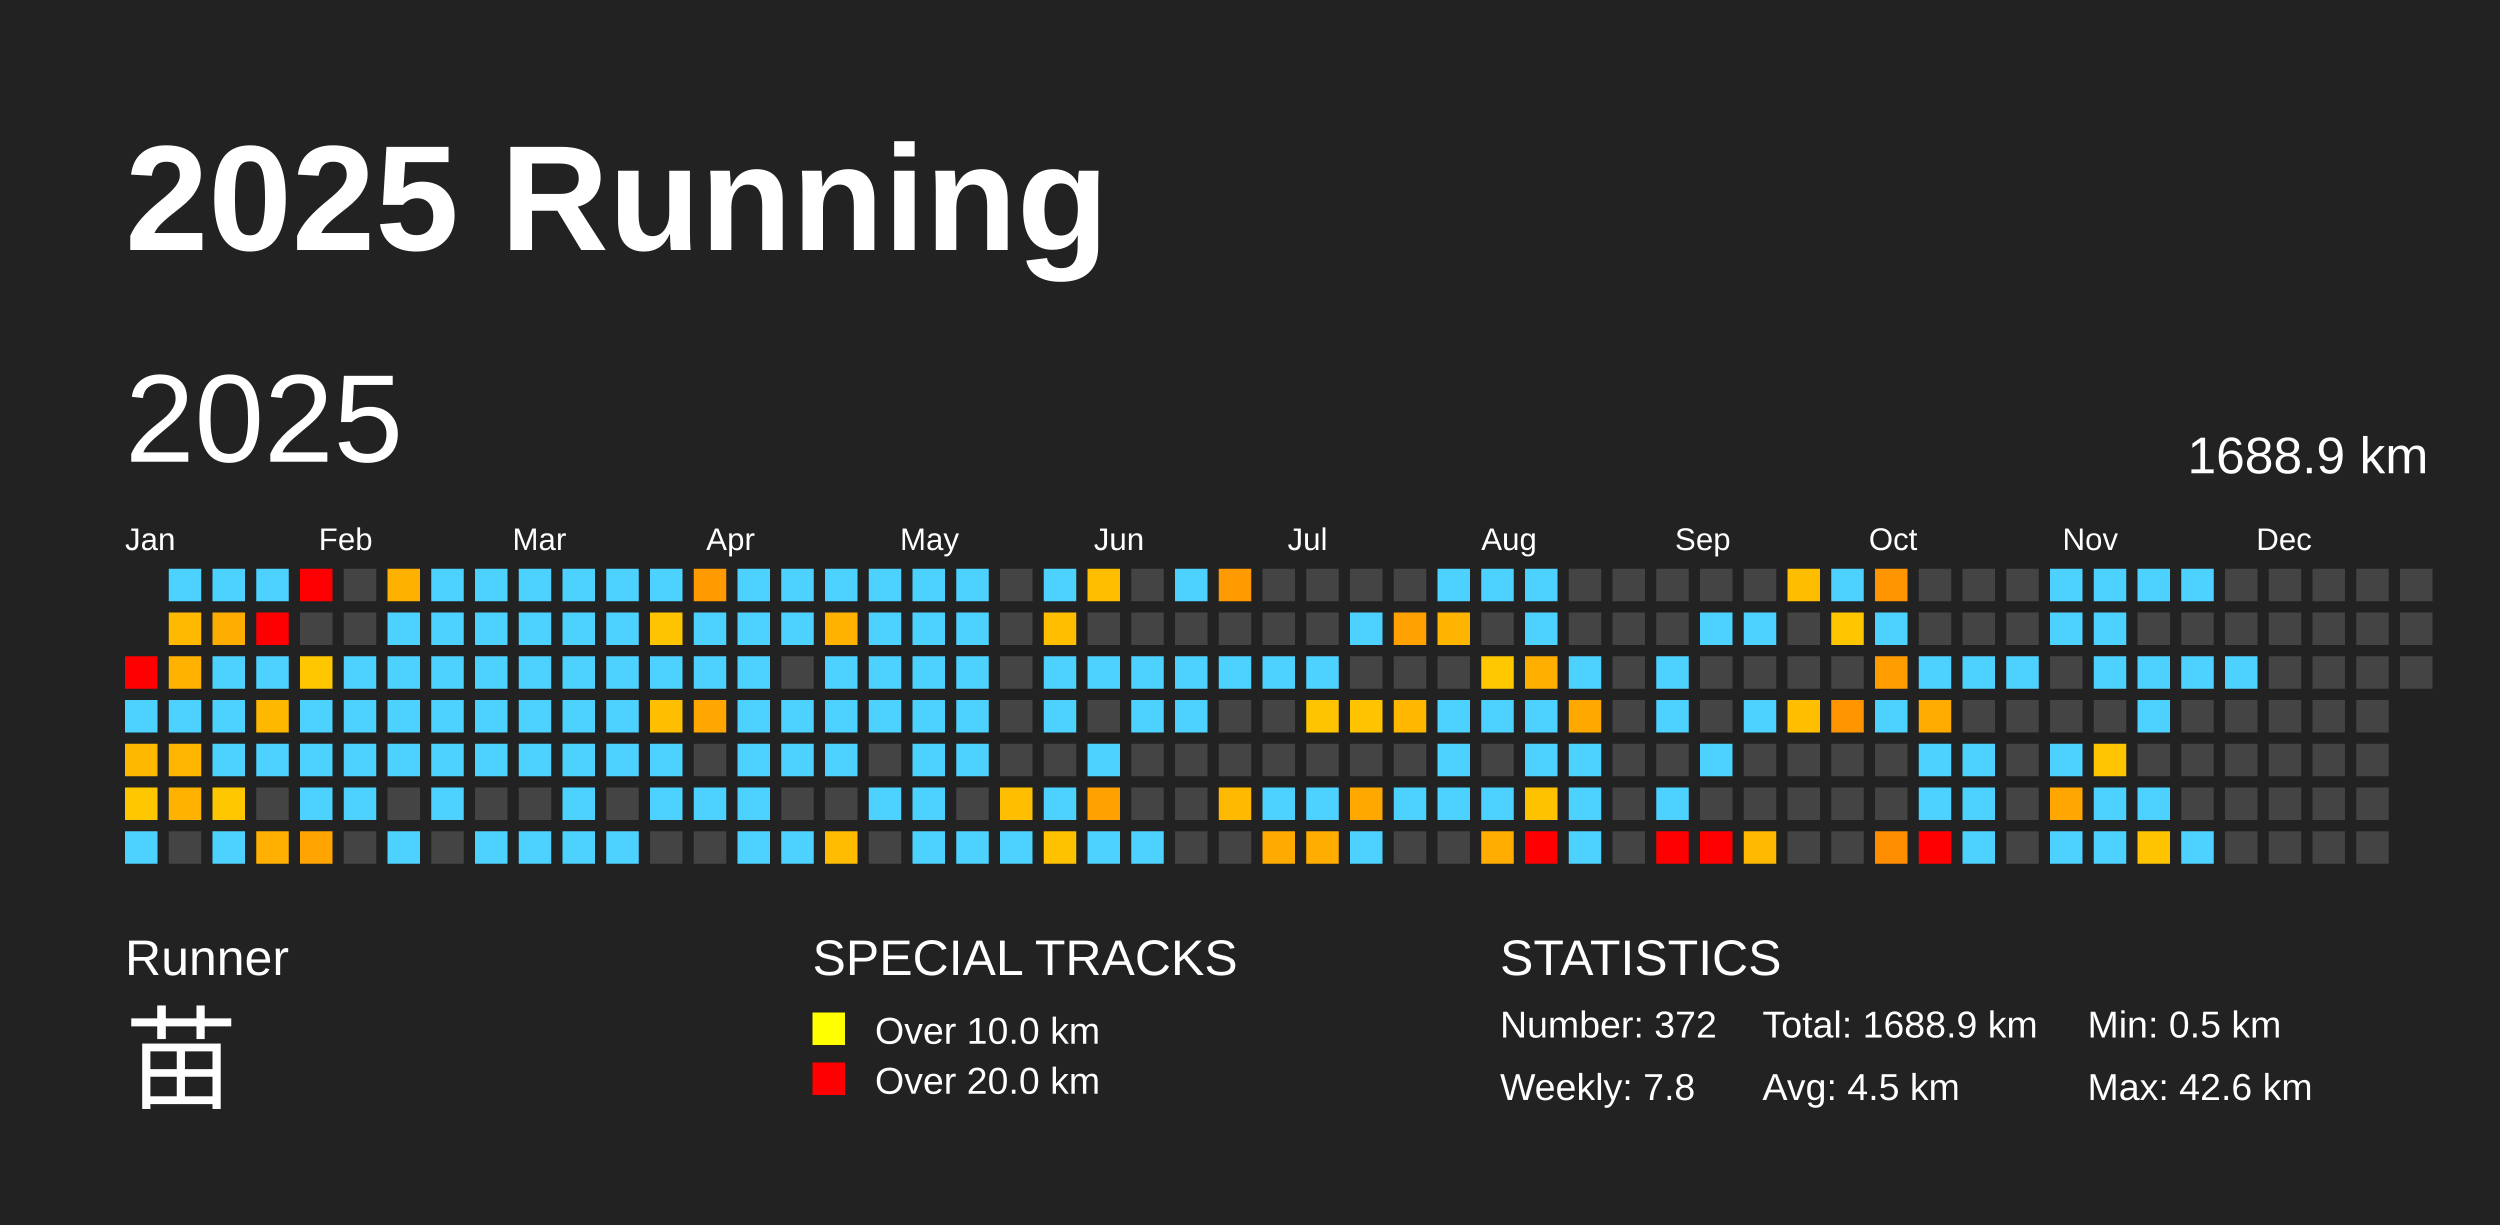
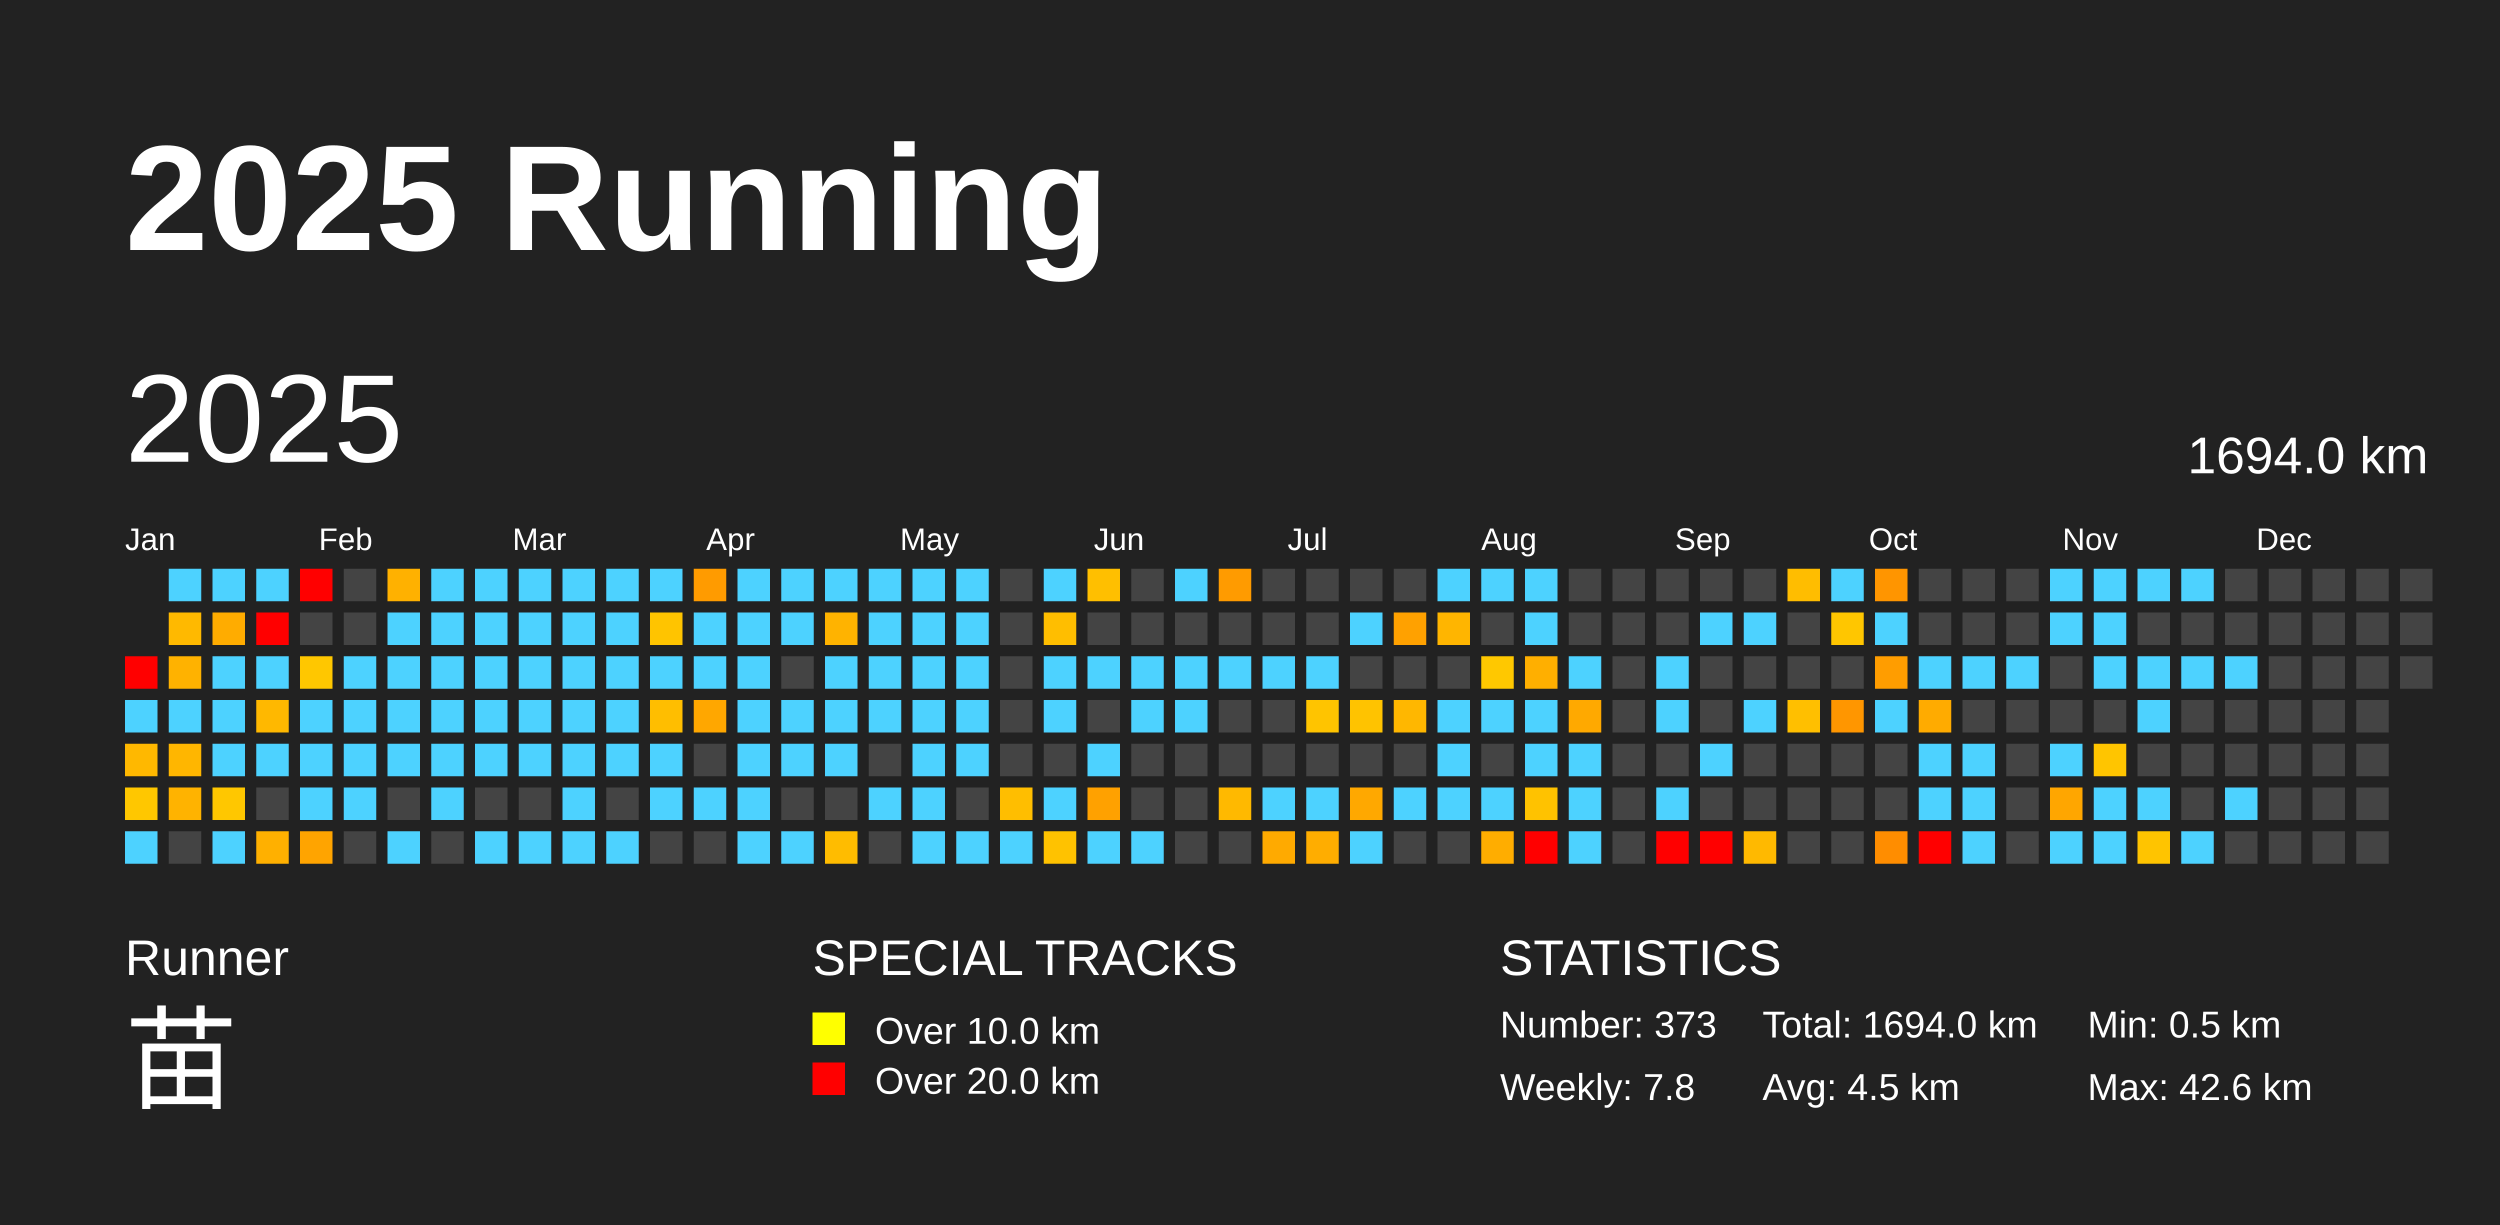
<svg xmlns="http://www.w3.org/2000/svg" baseProfile="full" height="98mm" version="1.1" viewBox="0,0,200,98" width="200mm">
  <defs />
  <rect fill="#222222" height="98" width="200" x="0" y="0" />
  <text fill="#FFFFFF" style="font-size:12px; font-family:Arial; font-weight:bold;" x="10" y="20">2025 Running</text>
  <text fill="#FFFFFF" style="font-size:4px; font-family:Arial" x="10" y="78">Runner</text>
  <text fill="#FFFFFF" style="font-size:9px; font-family:Arial" x="10" y="88">苗</text>
  <text fill="#FFFFFF" style="font-size:4px; font-family:Arial" x="65" y="78">SPECIAL TRACKS</text>
  <rect fill="yellow" height="2.6" width="2.6" x="65" y="81" />
  <text fill="#FFFFFF" style="font-size:3px; font-family:Arial" x="70" y="83.5">Over 10.0 km</text>
  <rect fill="red" height="2.6" width="2.6" x="65" y="85" />
  <text fill="#FFFFFF" style="font-size:3px; font-family:Arial" x="70" y="87.5">Over 20.0 km</text>
  <text fill="#FFFFFF" style="font-size:4px; font-family:Arial" x="120" y="78">STATISTICS</text>
-   <text fill="#FFFFFF" style="font-size:3px; font-family:Arial" x="120" y="83">Number: 372</text>
+   <text fill="#FFFFFF" style="font-size:3px; font-family:Arial" x="120" y="83">Number: 373</text>
  <text fill="#FFFFFF" style="font-size:3px; font-family:Arial" x="120" y="88">Weekly: 7.8</text>
-   <text fill="#FFFFFF" style="font-size:3px; font-family:Arial" x="141" y="83">Total: 1688.9 km</text>
+   <text fill="#FFFFFF" style="font-size:3px; font-family:Arial" x="141" y="83">Total: 1694.0 km</text>
  <text fill="#FFFFFF" style="font-size:3px; font-family:Arial" x="141" y="88">Avg: 4.5 km</text>
  <text fill="#FFFFFF" style="font-size:3px; font-family:Arial" x="167" y="83">Min: 0.5 km</text>
  <text fill="#FFFFFF" style="font-size:3px; font-family:Arial" x="167" y="88">Max: 42.6 km</text>
  <text dominant-baseline="hanging" fill="#FFFFFF" style="font-size:10.0px; font-family:Arial;" x="10" y="30">2025</text>
-   <text dominant-baseline="hanging" fill="#FFFFFF" style="font-size:4.125px; font-family:Arial;" x="175" y="35">1688.9 km</text>
+   <text dominant-baseline="hanging" fill="#FFFFFF" style="font-size:4.125px; font-family:Arial;" x="175" y="35">1694.0 km</text>
  <text fill="#FFFFFF" style="font-size:2.5px; font-family:Arial" x="10.0" y="44">Jan</text>
  <text fill="#FFFFFF" style="font-size:2.5px; font-family:Arial" x="25.5" y="44">Feb</text>
  <text fill="#FFFFFF" style="font-size:2.5px; font-family:Arial" x="41.0" y="44">Mar</text>
  <text fill="#FFFFFF" style="font-size:2.5px; font-family:Arial" x="56.5" y="44">Apr</text>
  <text fill="#FFFFFF" style="font-size:2.5px; font-family:Arial" x="72.0" y="44">May</text>
  <text fill="#FFFFFF" style="font-size:2.5px; font-family:Arial" x="87.5" y="44">Jun</text>
  <text fill="#FFFFFF" style="font-size:2.5px; font-family:Arial" x="103.0" y="44">Jul</text>
  <text fill="#FFFFFF" style="font-size:2.5px; font-family:Arial" x="118.5" y="44">Aug</text>
  <text fill="#FFFFFF" style="font-size:2.5px; font-family:Arial" x="134.0" y="44">Sep</text>
  <text fill="#FFFFFF" style="font-size:2.5px; font-family:Arial" x="149.5" y="44">Oct</text>
  <text fill="#FFFFFF" style="font-size:2.5px; font-family:Arial" x="165.0" y="44">Nov</text>
  <text fill="#FFFFFF" style="font-size:2.5px; font-family:Arial" x="180.5" y="44">Dec</text>
  <rect fill="red" height="2.6" width="2.6" x="10.0" y="52.5" />
  <rect fill="#4dd2ff" height="2.6" width="2.6" x="10.0" y="56.0" />
  <rect fill="#ffb800" height="2.6" width="2.6" x="10.0" y="59.5" />
  <rect fill="#ffc700" height="2.6" width="2.6" x="10.0" y="63.0" />
  <rect fill="#4dd2ff" height="2.6" width="2.6" x="10.0" y="66.5" />
  <rect fill="#4dd2ff" height="2.6" width="2.6" x="13.5" y="45.5" />
  <rect fill="#ffb900" height="2.6" width="2.6" x="13.5" y="49.0" />
  <rect fill="#ffb200" height="2.6" width="2.6" x="13.5" y="52.5" />
  <rect fill="#4dd2ff" height="2.6" width="2.6" x="13.5" y="56.0" />
  <rect fill="#ffb600" height="2.6" width="2.6" x="13.5" y="59.5" />
  <rect fill="#ffb300" height="2.6" width="2.6" x="13.5" y="63.0" />
  <rect fill="#444444" height="2.6" width="2.6" x="13.5" y="66.5" />
  <rect fill="#4dd2ff" height="2.6" width="2.6" x="17.0" y="45.5" />
  <rect fill="#ffac00" height="2.6" width="2.6" x="17.0" y="49.0" />
  <rect fill="#4dd2ff" height="2.6" width="2.6" x="17.0" y="52.5" />
  <rect fill="#4dd2ff" height="2.6" width="2.6" x="17.0" y="56.0" />
  <rect fill="#4dd2ff" height="2.6" width="2.6" x="17.0" y="59.5" />
  <rect fill="#ffc700" height="2.6" width="2.6" x="17.0" y="63.0" />
  <rect fill="#4dd2ff" height="2.6" width="2.6" x="17.0" y="66.5" />
  <rect fill="#4dd2ff" height="2.6" width="2.6" x="20.5" y="45.5" />
  <rect fill="red" height="2.6" width="2.6" x="20.5" y="49.0" />
  <rect fill="#4dd2ff" height="2.6" width="2.6" x="20.5" y="52.5" />
  <rect fill="#ffb800" height="2.6" width="2.6" x="20.5" y="56.0" />
  <rect fill="#4dd2ff" height="2.6" width="2.6" x="20.5" y="59.5" />
  <rect fill="#444444" height="2.6" width="2.6" x="20.5" y="63.0" />
  <rect fill="#ffb000" height="2.6" width="2.6" x="20.5" y="66.5" />
  <rect fill="red" height="2.6" width="2.6" x="24.0" y="45.5" />
  <rect fill="#444444" height="2.6" width="2.6" x="24.0" y="49.0" />
  <rect fill="#ffc700" height="2.6" width="2.6" x="24.0" y="52.5" />
  <rect fill="#4dd2ff" height="2.6" width="2.6" x="24.0" y="56.0" />
  <rect fill="#4dd2ff" height="2.6" width="2.6" x="24.0" y="59.5" />
  <rect fill="#4dd2ff" height="2.6" width="2.6" x="24.0" y="63.0" />
  <rect fill="#ffa400" height="2.6" width="2.6" x="24.0" y="66.5" />
  <rect fill="#444444" height="2.6" width="2.6" x="27.5" y="45.5" />
  <rect fill="#444444" height="2.6" width="2.6" x="27.5" y="49.0" />
  <rect fill="#4dd2ff" height="2.6" width="2.6" x="27.5" y="52.5" />
  <rect fill="#4dd2ff" height="2.6" width="2.6" x="27.5" y="56.0" />
  <rect fill="#4dd2ff" height="2.6" width="2.6" x="27.5" y="59.5" />
  <rect fill="#4dd2ff" height="2.6" width="2.6" x="27.5" y="63.0" />
  <rect fill="#444444" height="2.6" width="2.6" x="27.5" y="66.5" />
  <rect fill="#ffb100" height="2.6" width="2.6" x="31.0" y="45.5" />
  <rect fill="#4dd2ff" height="2.6" width="2.6" x="31.0" y="49.0" />
  <rect fill="#4dd2ff" height="2.6" width="2.6" x="31.0" y="52.5" />
  <rect fill="#4dd2ff" height="2.6" width="2.6" x="31.0" y="56.0" />
  <rect fill="#4dd2ff" height="2.6" width="2.6" x="31.0" y="59.5" />
  <rect fill="#444444" height="2.6" width="2.6" x="31.0" y="63.0" />
  <rect fill="#4dd2ff" height="2.6" width="2.6" x="31.0" y="66.5" />
  <rect fill="#4dd2ff" height="2.6" width="2.6" x="34.5" y="45.5" />
  <rect fill="#4dd2ff" height="2.6" width="2.6" x="34.5" y="49.0" />
  <rect fill="#4dd2ff" height="2.6" width="2.6" x="34.5" y="52.5" />
  <rect fill="#4dd2ff" height="2.6" width="2.6" x="34.5" y="56.0" />
  <rect fill="#4dd2ff" height="2.6" width="2.6" x="34.5" y="59.5" />
  <rect fill="#4dd2ff" height="2.6" width="2.6" x="34.5" y="63.0" />
  <rect fill="#444444" height="2.6" width="2.6" x="34.5" y="66.5" />
  <rect fill="#4dd2ff" height="2.6" width="2.6" x="38.0" y="45.5" />
  <rect fill="#4dd2ff" height="2.6" width="2.6" x="38.0" y="49.0" />
  <rect fill="#4dd2ff" height="2.6" width="2.6" x="38.0" y="52.5" />
  <rect fill="#4dd2ff" height="2.6" width="2.6" x="38.0" y="56.0" />
  <rect fill="#4dd2ff" height="2.6" width="2.6" x="38.0" y="59.5" />
  <rect fill="#444444" height="2.6" width="2.6" x="38.0" y="63.0" />
  <rect fill="#4dd2ff" height="2.6" width="2.6" x="38.0" y="66.5" />
  <rect fill="#4dd2ff" height="2.6" width="2.6" x="41.5" y="45.5" />
  <rect fill="#4dd2ff" height="2.6" width="2.6" x="41.5" y="49.0" />
  <rect fill="#4dd2ff" height="2.6" width="2.6" x="41.5" y="52.5" />
  <rect fill="#4dd2ff" height="2.6" width="2.6" x="41.5" y="56.0" />
  <rect fill="#4dd2ff" height="2.6" width="2.6" x="41.5" y="59.5" />
  <rect fill="#444444" height="2.6" width="2.6" x="41.5" y="63.0" />
  <rect fill="#4dd2ff" height="2.6" width="2.6" x="41.5" y="66.5" />
  <rect fill="#4dd2ff" height="2.6" width="2.6" x="45.0" y="45.5" />
  <rect fill="#4dd2ff" height="2.6" width="2.6" x="45.0" y="49.0" />
  <rect fill="#4dd2ff" height="2.6" width="2.6" x="45.0" y="52.5" />
  <rect fill="#4dd2ff" height="2.6" width="2.6" x="45.0" y="56.0" />
  <rect fill="#4dd2ff" height="2.6" width="2.6" x="45.0" y="59.5" />
  <rect fill="#4dd2ff" height="2.6" width="2.6" x="45.0" y="63.0" />
  <rect fill="#4dd2ff" height="2.6" width="2.6" x="45.0" y="66.5" />
  <rect fill="#4dd2ff" height="2.6" width="2.6" x="48.5" y="45.5" />
  <rect fill="#4dd2ff" height="2.6" width="2.6" x="48.5" y="49.0" />
  <rect fill="#4dd2ff" height="2.6" width="2.6" x="48.5" y="52.5" />
  <rect fill="#4dd2ff" height="2.6" width="2.6" x="48.5" y="56.0" />
  <rect fill="#4dd2ff" height="2.6" width="2.6" x="48.5" y="59.5" />
  <rect fill="#444444" height="2.6" width="2.6" x="48.5" y="63.0" />
  <rect fill="#4dd2ff" height="2.6" width="2.6" x="48.5" y="66.5" />
  <rect fill="#4dd2ff" height="2.6" width="2.6" x="52.0" y="45.5" />
  <rect fill="#ffc400" height="2.6" width="2.6" x="52.0" y="49.0" />
  <rect fill="#4dd2ff" height="2.6" width="2.6" x="52.0" y="52.5" />
  <rect fill="#ffbe00" height="2.6" width="2.6" x="52.0" y="56.0" />
  <rect fill="#4dd2ff" height="2.6" width="2.6" x="52.0" y="59.5" />
  <rect fill="#4dd2ff" height="2.6" width="2.6" x="52.0" y="63.0" />
  <rect fill="#444444" height="2.6" width="2.6" x="52.0" y="66.5" />
  <rect fill="#ff9b00" height="2.6" width="2.6" x="55.5" y="45.5" />
  <rect fill="#4dd2ff" height="2.6" width="2.6" x="55.5" y="49.0" />
  <rect fill="#4dd2ff" height="2.6" width="2.6" x="55.5" y="52.5" />
  <rect fill="#ffa700" height="2.6" width="2.6" x="55.5" y="56.0" />
  <rect fill="#444444" height="2.6" width="2.6" x="55.5" y="59.5" />
  <rect fill="#4dd2ff" height="2.6" width="2.6" x="55.5" y="63.0" />
  <rect fill="#444444" height="2.6" width="2.6" x="55.5" y="66.5" />
  <rect fill="#4dd2ff" height="2.6" width="2.6" x="59.0" y="45.5" />
  <rect fill="#4dd2ff" height="2.6" width="2.6" x="59.0" y="49.0" />
  <rect fill="#4dd2ff" height="2.6" width="2.6" x="59.0" y="52.5" />
  <rect fill="#4dd2ff" height="2.6" width="2.6" x="59.0" y="56.0" />
  <rect fill="#4dd2ff" height="2.6" width="2.6" x="59.0" y="59.5" />
  <rect fill="#4dd2ff" height="2.6" width="2.6" x="59.0" y="63.0" />
  <rect fill="#4dd2ff" height="2.6" width="2.6" x="59.0" y="66.5" />
  <rect fill="#4dd2ff" height="2.6" width="2.6" x="62.5" y="45.5" />
  <rect fill="#4dd2ff" height="2.6" width="2.6" x="62.5" y="49.0" />
  <rect fill="#444444" height="2.6" width="2.6" x="62.5" y="52.5" />
  <rect fill="#4dd2ff" height="2.6" width="2.6" x="62.5" y="56.0" />
  <rect fill="#4dd2ff" height="2.6" width="2.6" x="62.5" y="59.5" />
  <rect fill="#444444" height="2.6" width="2.6" x="62.5" y="63.0" />
  <rect fill="#4dd2ff" height="2.6" width="2.6" x="62.5" y="66.5" />
  <rect fill="#4dd2ff" height="2.6" width="2.6" x="66.0" y="45.5" />
  <rect fill="#ffb300" height="2.6" width="2.6" x="66.0" y="49.0" />
  <rect fill="#4dd2ff" height="2.6" width="2.6" x="66.0" y="52.5" />
  <rect fill="#4dd2ff" height="2.6" width="2.6" x="66.0" y="56.0" />
  <rect fill="#4dd2ff" height="2.6" width="2.6" x="66.0" y="59.5" />
  <rect fill="#444444" height="2.6" width="2.6" x="66.0" y="63.0" />
  <rect fill="#ffbc00" height="2.6" width="2.6" x="66.0" y="66.5" />
  <rect fill="#4dd2ff" height="2.6" width="2.6" x="69.5" y="45.5" />
  <rect fill="#4dd2ff" height="2.6" width="2.6" x="69.5" y="49.0" />
  <rect fill="#4dd2ff" height="2.6" width="2.6" x="69.5" y="52.5" />
  <rect fill="#4dd2ff" height="2.6" width="2.6" x="69.5" y="56.0" />
  <rect fill="#444444" height="2.6" width="2.6" x="69.5" y="59.5" />
  <rect fill="#4dd2ff" height="2.6" width="2.6" x="69.5" y="63.0" />
  <rect fill="#444444" height="2.6" width="2.6" x="69.5" y="66.5" />
  <rect fill="#4dd2ff" height="2.6" width="2.6" x="73.0" y="45.5" />
  <rect fill="#4dd2ff" height="2.6" width="2.6" x="73.0" y="49.0" />
  <rect fill="#4dd2ff" height="2.6" width="2.6" x="73.0" y="52.5" />
  <rect fill="#4dd2ff" height="2.6" width="2.6" x="73.0" y="56.0" />
  <rect fill="#4dd2ff" height="2.6" width="2.6" x="73.0" y="59.5" />
  <rect fill="#4dd2ff" height="2.6" width="2.6" x="73.0" y="63.0" />
  <rect fill="#4dd2ff" height="2.6" width="2.6" x="73.0" y="66.5" />
  <rect fill="#4dd2ff" height="2.6" width="2.6" x="76.5" y="45.5" />
  <rect fill="#4dd2ff" height="2.6" width="2.6" x="76.5" y="49.0" />
  <rect fill="#4dd2ff" height="2.6" width="2.6" x="76.5" y="52.5" />
  <rect fill="#4dd2ff" height="2.6" width="2.6" x="76.5" y="56.0" />
  <rect fill="#4dd2ff" height="2.6" width="2.6" x="76.5" y="59.5" />
  <rect fill="#444444" height="2.6" width="2.6" x="76.5" y="63.0" />
  <rect fill="#4dd2ff" height="2.6" width="2.6" x="76.5" y="66.5" />
  <rect fill="#444444" height="2.6" width="2.6" x="80.0" y="45.5" />
  <rect fill="#444444" height="2.6" width="2.6" x="80.0" y="49.0" />
  <rect fill="#444444" height="2.6" width="2.6" x="80.0" y="52.5" />
  <rect fill="#444444" height="2.6" width="2.6" x="80.0" y="56.0" />
  <rect fill="#444444" height="2.6" width="2.6" x="80.0" y="59.5" />
  <rect fill="#ffbe00" height="2.6" width="2.6" x="80.0" y="63.0" />
  <rect fill="#4dd2ff" height="2.6" width="2.6" x="80.0" y="66.5" />
  <rect fill="#4dd2ff" height="2.6" width="2.6" x="83.5" y="45.5" />
  <rect fill="#ffbe00" height="2.6" width="2.6" x="83.5" y="49.0" />
  <rect fill="#4dd2ff" height="2.6" width="2.6" x="83.5" y="52.5" />
  <rect fill="#4dd2ff" height="2.6" width="2.6" x="83.5" y="56.0" />
  <rect fill="#444444" height="2.6" width="2.6" x="83.5" y="59.5" />
  <rect fill="#4dd2ff" height="2.6" width="2.6" x="83.5" y="63.0" />
  <rect fill="#ffc200" height="2.6" width="2.6" x="83.5" y="66.5" />
  <rect fill="#ffbf00" height="2.6" width="2.6" x="87.0" y="45.5" />
  <rect fill="#444444" height="2.6" width="2.6" x="87.0" y="49.0" />
  <rect fill="#4dd2ff" height="2.6" width="2.6" x="87.0" y="52.5" />
  <rect fill="#444444" height="2.6" width="2.6" x="87.0" y="56.0" />
  <rect fill="#4dd2ff" height="2.6" width="2.6" x="87.0" y="59.5" />
  <rect fill="#ffa100" height="2.6" width="2.6" x="87.0" y="63.0" />
  <rect fill="#4dd2ff" height="2.6" width="2.6" x="87.0" y="66.5" />
  <rect fill="#444444" height="2.6" width="2.6" x="90.5" y="45.5" />
  <rect fill="#444444" height="2.6" width="2.6" x="90.5" y="49.0" />
  <rect fill="#4dd2ff" height="2.6" width="2.6" x="90.5" y="52.5" />
  <rect fill="#4dd2ff" height="2.6" width="2.6" x="90.5" y="56.0" />
  <rect fill="#444444" height="2.6" width="2.6" x="90.5" y="59.5" />
  <rect fill="#444444" height="2.6" width="2.6" x="90.5" y="63.0" />
  <rect fill="#4dd2ff" height="2.6" width="2.6" x="90.5" y="66.5" />
  <rect fill="#4dd2ff" height="2.6" width="2.6" x="94.0" y="45.5" />
  <rect fill="#444444" height="2.6" width="2.6" x="94.0" y="49.0" />
  <rect fill="#4dd2ff" height="2.6" width="2.6" x="94.0" y="52.5" />
  <rect fill="#4dd2ff" height="2.6" width="2.6" x="94.0" y="56.0" />
  <rect fill="#444444" height="2.6" width="2.6" x="94.0" y="59.5" />
  <rect fill="#444444" height="2.6" width="2.6" x="94.0" y="63.0" />
  <rect fill="#444444" height="2.6" width="2.6" x="94.0" y="66.5" />
  <rect fill="#ff9b00" height="2.6" width="2.6" x="97.5" y="45.5" />
  <rect fill="#444444" height="2.6" width="2.6" x="97.5" y="49.0" />
  <rect fill="#4dd2ff" height="2.6" width="2.6" x="97.5" y="52.5" />
  <rect fill="#444444" height="2.6" width="2.6" x="97.5" y="56.0" />
  <rect fill="#444444" height="2.6" width="2.6" x="97.5" y="59.5" />
  <rect fill="#ffb900" height="2.6" width="2.6" x="97.5" y="63.0" />
  <rect fill="#444444" height="2.6" width="2.6" x="97.5" y="66.5" />
  <rect fill="#444444" height="2.6" width="2.6" x="101.0" y="45.5" />
  <rect fill="#444444" height="2.6" width="2.6" x="101.0" y="49.0" />
  <rect fill="#4dd2ff" height="2.6" width="2.6" x="101.0" y="52.5" />
  <rect fill="#444444" height="2.6" width="2.6" x="101.0" y="56.0" />
  <rect fill="#444444" height="2.6" width="2.6" x="101.0" y="59.5" />
  <rect fill="#4dd2ff" height="2.6" width="2.6" x="101.0" y="63.0" />
  <rect fill="#ffaa00" height="2.6" width="2.6" x="101.0" y="66.5" />
  <rect fill="#444444" height="2.6" width="2.6" x="104.5" y="45.5" />
  <rect fill="#444444" height="2.6" width="2.6" x="104.5" y="49.0" />
  <rect fill="#4dd2ff" height="2.6" width="2.6" x="104.5" y="52.5" />
  <rect fill="#ffc400" height="2.6" width="2.6" x="104.5" y="56.0" />
  <rect fill="#444444" height="2.6" width="2.6" x="104.5" y="59.5" />
  <rect fill="#4dd2ff" height="2.6" width="2.6" x="104.5" y="63.0" />
  <rect fill="#ffad00" height="2.6" width="2.6" x="104.5" y="66.5" />
  <rect fill="#444444" height="2.6" width="2.6" x="108.0" y="45.5" />
  <rect fill="#4dd2ff" height="2.6" width="2.6" x="108.0" y="49.0" />
  <rect fill="#444444" height="2.6" width="2.6" x="108.0" y="52.5" />
  <rect fill="#ffc300" height="2.6" width="2.6" x="108.0" y="56.0" />
  <rect fill="#444444" height="2.6" width="2.6" x="108.0" y="59.5" />
  <rect fill="#ffa800" height="2.6" width="2.6" x="108.0" y="63.0" />
  <rect fill="#4dd2ff" height="2.6" width="2.6" x="108.0" y="66.5" />
  <rect fill="#444444" height="2.6" width="2.6" x="111.5" y="45.5" />
  <rect fill="#ffa100" height="2.6" width="2.6" x="111.5" y="49.0" />
  <rect fill="#444444" height="2.6" width="2.6" x="111.5" y="52.5" />
  <rect fill="#ffb700" height="2.6" width="2.6" x="111.5" y="56.0" />
  <rect fill="#444444" height="2.6" width="2.6" x="111.5" y="59.5" />
  <rect fill="#4dd2ff" height="2.6" width="2.6" x="111.5" y="63.0" />
  <rect fill="#444444" height="2.6" width="2.6" x="111.5" y="66.5" />
  <rect fill="#4dd2ff" height="2.6" width="2.6" x="115.0" y="45.5" />
  <rect fill="#ffb500" height="2.6" width="2.6" x="115.0" y="49.0" />
  <rect fill="#444444" height="2.6" width="2.6" x="115.0" y="52.5" />
  <rect fill="#4dd2ff" height="2.6" width="2.6" x="115.0" y="56.0" />
  <rect fill="#4dd2ff" height="2.6" width="2.6" x="115.0" y="59.5" />
  <rect fill="#4dd2ff" height="2.6" width="2.6" x="115.0" y="63.0" />
  <rect fill="#444444" height="2.6" width="2.6" x="115.0" y="66.5" />
  <rect fill="#4dd2ff" height="2.6" width="2.6" x="118.5" y="45.5" />
  <rect fill="#444444" height="2.6" width="2.6" x="118.5" y="49.0" />
  <rect fill="#ffc800" height="2.6" width="2.6" x="118.5" y="52.5" />
  <rect fill="#4dd2ff" height="2.6" width="2.6" x="118.5" y="56.0" />
  <rect fill="#444444" height="2.6" width="2.6" x="118.5" y="59.5" />
  <rect fill="#4dd2ff" height="2.6" width="2.6" x="118.5" y="63.0" />
  <rect fill="#ffad00" height="2.6" width="2.6" x="118.5" y="66.5" />
  <rect fill="#4dd2ff" height="2.6" width="2.6" x="122.0" y="45.5" />
  <rect fill="#4dd2ff" height="2.6" width="2.6" x="122.0" y="49.0" />
  <rect fill="#ffaf00" height="2.6" width="2.6" x="122.0" y="52.5" />
  <rect fill="#4dd2ff" height="2.6" width="2.6" x="122.0" y="56.0" />
  <rect fill="#4dd2ff" height="2.6" width="2.6" x="122.0" y="59.5" />
  <rect fill="#ffc200" height="2.6" width="2.6" x="122.0" y="63.0" />
  <rect fill="red" height="2.6" width="2.6" x="122.0" y="66.5" />
  <rect fill="#444444" height="2.6" width="2.6" x="125.5" y="45.5" />
  <rect fill="#444444" height="2.6" width="2.6" x="125.5" y="49.0" />
  <rect fill="#4dd2ff" height="2.6" width="2.6" x="125.5" y="52.5" />
  <rect fill="#ffa900" height="2.6" width="2.6" x="125.5" y="56.0" />
  <rect fill="#4dd2ff" height="2.6" width="2.6" x="125.5" y="59.5" />
  <rect fill="#4dd2ff" height="2.6" width="2.6" x="125.5" y="63.0" />
  <rect fill="#4dd2ff" height="2.6" width="2.6" x="125.5" y="66.5" />
  <rect fill="#444444" height="2.6" width="2.6" x="129.0" y="45.5" />
  <rect fill="#444444" height="2.6" width="2.6" x="129.0" y="49.0" />
  <rect fill="#444444" height="2.6" width="2.6" x="129.0" y="52.5" />
  <rect fill="#444444" height="2.6" width="2.6" x="129.0" y="56.0" />
  <rect fill="#444444" height="2.6" width="2.6" x="129.0" y="59.5" />
  <rect fill="#444444" height="2.6" width="2.6" x="129.0" y="63.0" />
  <rect fill="#444444" height="2.6" width="2.6" x="129.0" y="66.5" />
  <rect fill="#444444" height="2.6" width="2.6" x="132.5" y="45.5" />
  <rect fill="#444444" height="2.6" width="2.6" x="132.5" y="49.0" />
  <rect fill="#4dd2ff" height="2.6" width="2.6" x="132.5" y="52.5" />
  <rect fill="#4dd2ff" height="2.6" width="2.6" x="132.5" y="56.0" />
  <rect fill="#444444" height="2.6" width="2.6" x="132.5" y="59.5" />
  <rect fill="#4dd2ff" height="2.6" width="2.6" x="132.5" y="63.0" />
  <rect fill="red" height="2.6" width="2.6" x="132.5" y="66.5" />
  <rect fill="#444444" height="2.6" width="2.6" x="136.0" y="45.5" />
  <rect fill="#4dd2ff" height="2.6" width="2.6" x="136.0" y="49.0" />
  <rect fill="#444444" height="2.6" width="2.6" x="136.0" y="52.5" />
  <rect fill="#444444" height="2.6" width="2.6" x="136.0" y="56.0" />
  <rect fill="#4dd2ff" height="2.6" width="2.6" x="136.0" y="59.5" />
  <rect fill="#444444" height="2.6" width="2.6" x="136.0" y="63.0" />
  <rect fill="red" height="2.6" width="2.6" x="136.0" y="66.5" />
  <rect fill="#444444" height="2.6" width="2.6" x="139.5" y="45.5" />
  <rect fill="#4dd2ff" height="2.6" width="2.6" x="139.5" y="49.0" />
  <rect fill="#444444" height="2.6" width="2.6" x="139.5" y="52.5" />
  <rect fill="#4dd2ff" height="2.6" width="2.6" x="139.5" y="56.0" />
  <rect fill="#444444" height="2.6" width="2.6" x="139.5" y="59.5" />
  <rect fill="#444444" height="2.6" width="2.6" x="139.5" y="63.0" />
  <rect fill="#ffb900" height="2.6" width="2.6" x="139.5" y="66.5" />
  <rect fill="#ffbd00" height="2.6" width="2.6" x="143.0" y="45.5" />
  <rect fill="#444444" height="2.6" width="2.6" x="143.0" y="49.0" />
  <rect fill="#444444" height="2.6" width="2.6" x="143.0" y="52.5" />
  <rect fill="#ffbf00" height="2.6" width="2.6" x="143.0" y="56.0" />
  <rect fill="#444444" height="2.6" width="2.6" x="143.0" y="59.5" />
  <rect fill="#444444" height="2.6" width="2.6" x="143.0" y="63.0" />
  <rect fill="#444444" height="2.6" width="2.6" x="143.0" y="66.5" />
  <rect fill="#4dd2ff" height="2.6" width="2.6" x="146.5" y="45.5" />
  <rect fill="#ffc600" height="2.6" width="2.6" x="146.5" y="49.0" />
  <rect fill="#444444" height="2.6" width="2.6" x="146.5" y="52.5" />
  <rect fill="#ff9600" height="2.6" width="2.6" x="146.5" y="56.0" />
  <rect fill="#444444" height="2.6" width="2.6" x="146.5" y="59.5" />
  <rect fill="#444444" height="2.6" width="2.6" x="146.5" y="63.0" />
  <rect fill="#444444" height="2.6" width="2.6" x="146.5" y="66.5" />
  <rect fill="#ff9500" height="2.6" width="2.6" x="150.0" y="45.5" />
  <rect fill="#4dd2ff" height="2.6" width="2.6" x="150.0" y="49.0" />
  <rect fill="#ff9d00" height="2.6" width="2.6" x="150.0" y="52.5" />
  <rect fill="#4dd2ff" height="2.6" width="2.6" x="150.0" y="56.0" />
  <rect fill="#444444" height="2.6" width="2.6" x="150.0" y="59.5" />
  <rect fill="#444444" height="2.6" width="2.6" x="150.0" y="63.0" />
  <rect fill="#ff8d00" height="2.6" width="2.6" x="150.0" y="66.5" />
  <rect fill="#444444" height="2.6" width="2.6" x="153.5" y="45.5" />
  <rect fill="#444444" height="2.6" width="2.6" x="153.5" y="49.0" />
  <rect fill="#4dd2ff" height="2.6" width="2.6" x="153.5" y="52.5" />
  <rect fill="#ffab00" height="2.6" width="2.6" x="153.5" y="56.0" />
  <rect fill="#4dd2ff" height="2.6" width="2.6" x="153.5" y="59.5" />
  <rect fill="#4dd2ff" height="2.6" width="2.6" x="153.5" y="63.0" />
  <rect fill="red" height="2.6" width="2.6" x="153.5" y="66.5" />
  <rect fill="#444444" height="2.6" width="2.6" x="157.0" y="45.5" />
  <rect fill="#444444" height="2.6" width="2.6" x="157.0" y="49.0" />
  <rect fill="#4dd2ff" height="2.6" width="2.6" x="157.0" y="52.5" />
  <rect fill="#444444" height="2.6" width="2.6" x="157.0" y="56.0" />
  <rect fill="#4dd2ff" height="2.6" width="2.6" x="157.0" y="59.5" />
  <rect fill="#4dd2ff" height="2.6" width="2.6" x="157.0" y="63.0" />
  <rect fill="#4dd2ff" height="2.6" width="2.6" x="157.0" y="66.5" />
  <rect fill="#444444" height="2.6" width="2.6" x="160.5" y="45.5" />
  <rect fill="#444444" height="2.6" width="2.6" x="160.5" y="49.0" />
  <rect fill="#4dd2ff" height="2.6" width="2.6" x="160.5" y="52.5" />
  <rect fill="#444444" height="2.6" width="2.6" x="160.5" y="56.0" />
  <rect fill="#444444" height="2.6" width="2.6" x="160.5" y="59.5" />
  <rect fill="#444444" height="2.6" width="2.6" x="160.5" y="63.0" />
  <rect fill="#444444" height="2.6" width="2.6" x="160.5" y="66.5" />
  <rect fill="#4dd2ff" height="2.6" width="2.6" x="164.0" y="45.5" />
  <rect fill="#4dd2ff" height="2.6" width="2.6" x="164.0" y="49.0" />
  <rect fill="#444444" height="2.6" width="2.6" x="164.0" y="52.5" />
  <rect fill="#444444" height="2.6" width="2.6" x="164.0" y="56.0" />
  <rect fill="#4dd2ff" height="2.6" width="2.6" x="164.0" y="59.5" />
  <rect fill="#ffa600" height="2.6" width="2.6" x="164.0" y="63.0" />
  <rect fill="#4dd2ff" height="2.6" width="2.6" x="164.0" y="66.5" />
  <rect fill="#4dd2ff" height="2.6" width="2.6" x="167.5" y="45.5" />
  <rect fill="#4dd2ff" height="2.6" width="2.6" x="167.5" y="49.0" />
  <rect fill="#4dd2ff" height="2.6" width="2.6" x="167.5" y="52.5" />
  <rect fill="#444444" height="2.6" width="2.6" x="167.5" y="56.0" />
  <rect fill="#ffc500" height="2.6" width="2.6" x="167.5" y="59.5" />
  <rect fill="#4dd2ff" height="2.6" width="2.6" x="167.5" y="63.0" />
  <rect fill="#4dd2ff" height="2.6" width="2.6" x="167.5" y="66.5" />
  <rect fill="#4dd2ff" height="2.6" width="2.6" x="171.0" y="45.5" />
  <rect fill="#444444" height="2.6" width="2.6" x="171.0" y="49.0" />
  <rect fill="#4dd2ff" height="2.6" width="2.6" x="171.0" y="52.5" />
  <rect fill="#4dd2ff" height="2.6" width="2.6" x="171.0" y="56.0" />
  <rect fill="#444444" height="2.6" width="2.6" x="171.0" y="59.5" />
  <rect fill="#4dd2ff" height="2.6" width="2.6" x="171.0" y="63.0" />
  <rect fill="#ffc400" height="2.6" width="2.6" x="171.0" y="66.5" />
  <rect fill="#4dd2ff" height="2.6" width="2.6" x="174.5" y="45.5" />
  <rect fill="#444444" height="2.6" width="2.6" x="174.5" y="49.0" />
  <rect fill="#4dd2ff" height="2.6" width="2.6" x="174.5" y="52.5" />
  <rect fill="#444444" height="2.6" width="2.6" x="174.5" y="56.0" />
  <rect fill="#444444" height="2.6" width="2.6" x="174.5" y="59.5" />
  <rect fill="#444444" height="2.6" width="2.6" x="174.5" y="63.0" />
  <rect fill="#4dd2ff" height="2.6" width="2.6" x="174.5" y="66.5" />
  <rect fill="#444444" height="2.6" width="2.6" x="178.0" y="45.5" />
  <rect fill="#444444" height="2.6" width="2.6" x="178.0" y="49.0" />
  <rect fill="#4dd2ff" height="2.6" width="2.6" x="178.0" y="52.5" />
  <rect fill="#444444" height="2.6" width="2.6" x="178.0" y="56.0" />
  <rect fill="#444444" height="2.6" width="2.6" x="178.0" y="59.5" />
-   <rect fill="#444444" height="2.6" width="2.6" x="178.0" y="63.0" />
+   <rect fill="#4dd2ff" height="2.6" width="2.6" x="178.0" y="63.0" />
  <rect fill="#444444" height="2.6" width="2.6" x="178.0" y="66.5" />
  <rect fill="#444444" height="2.6" width="2.6" x="181.5" y="45.5" />
  <rect fill="#444444" height="2.6" width="2.6" x="181.5" y="49.0" />
  <rect fill="#444444" height="2.6" width="2.6" x="181.5" y="52.5" />
  <rect fill="#444444" height="2.6" width="2.6" x="181.5" y="56.0" />
  <rect fill="#444444" height="2.6" width="2.6" x="181.5" y="59.5" />
  <rect fill="#444444" height="2.6" width="2.6" x="181.5" y="63.0" />
  <rect fill="#444444" height="2.6" width="2.6" x="181.5" y="66.5" />
  <rect fill="#444444" height="2.6" width="2.6" x="185.0" y="45.5" />
  <rect fill="#444444" height="2.6" width="2.6" x="185.0" y="49.0" />
  <rect fill="#444444" height="2.6" width="2.6" x="185.0" y="52.5" />
  <rect fill="#444444" height="2.6" width="2.6" x="185.0" y="56.0" />
  <rect fill="#444444" height="2.6" width="2.6" x="185.0" y="59.5" />
  <rect fill="#444444" height="2.6" width="2.6" x="185.0" y="63.0" />
  <rect fill="#444444" height="2.6" width="2.6" x="185.0" y="66.5" />
  <rect fill="#444444" height="2.6" width="2.6" x="188.5" y="45.5" />
  <rect fill="#444444" height="2.6" width="2.6" x="188.5" y="49.0" />
  <rect fill="#444444" height="2.6" width="2.6" x="188.5" y="52.5" />
  <rect fill="#444444" height="2.6" width="2.6" x="188.5" y="56.0" />
  <rect fill="#444444" height="2.6" width="2.6" x="188.5" y="59.5" />
  <rect fill="#444444" height="2.6" width="2.6" x="188.5" y="63.0" />
  <rect fill="#444444" height="2.6" width="2.6" x="188.5" y="66.5" />
  <rect fill="#444444" height="2.6" width="2.6" x="192.0" y="45.5" />
  <rect fill="#444444" height="2.6" width="2.6" x="192.0" y="49.0" />
  <rect fill="#444444" height="2.6" width="2.6" x="192.0" y="52.5" />
</svg>
